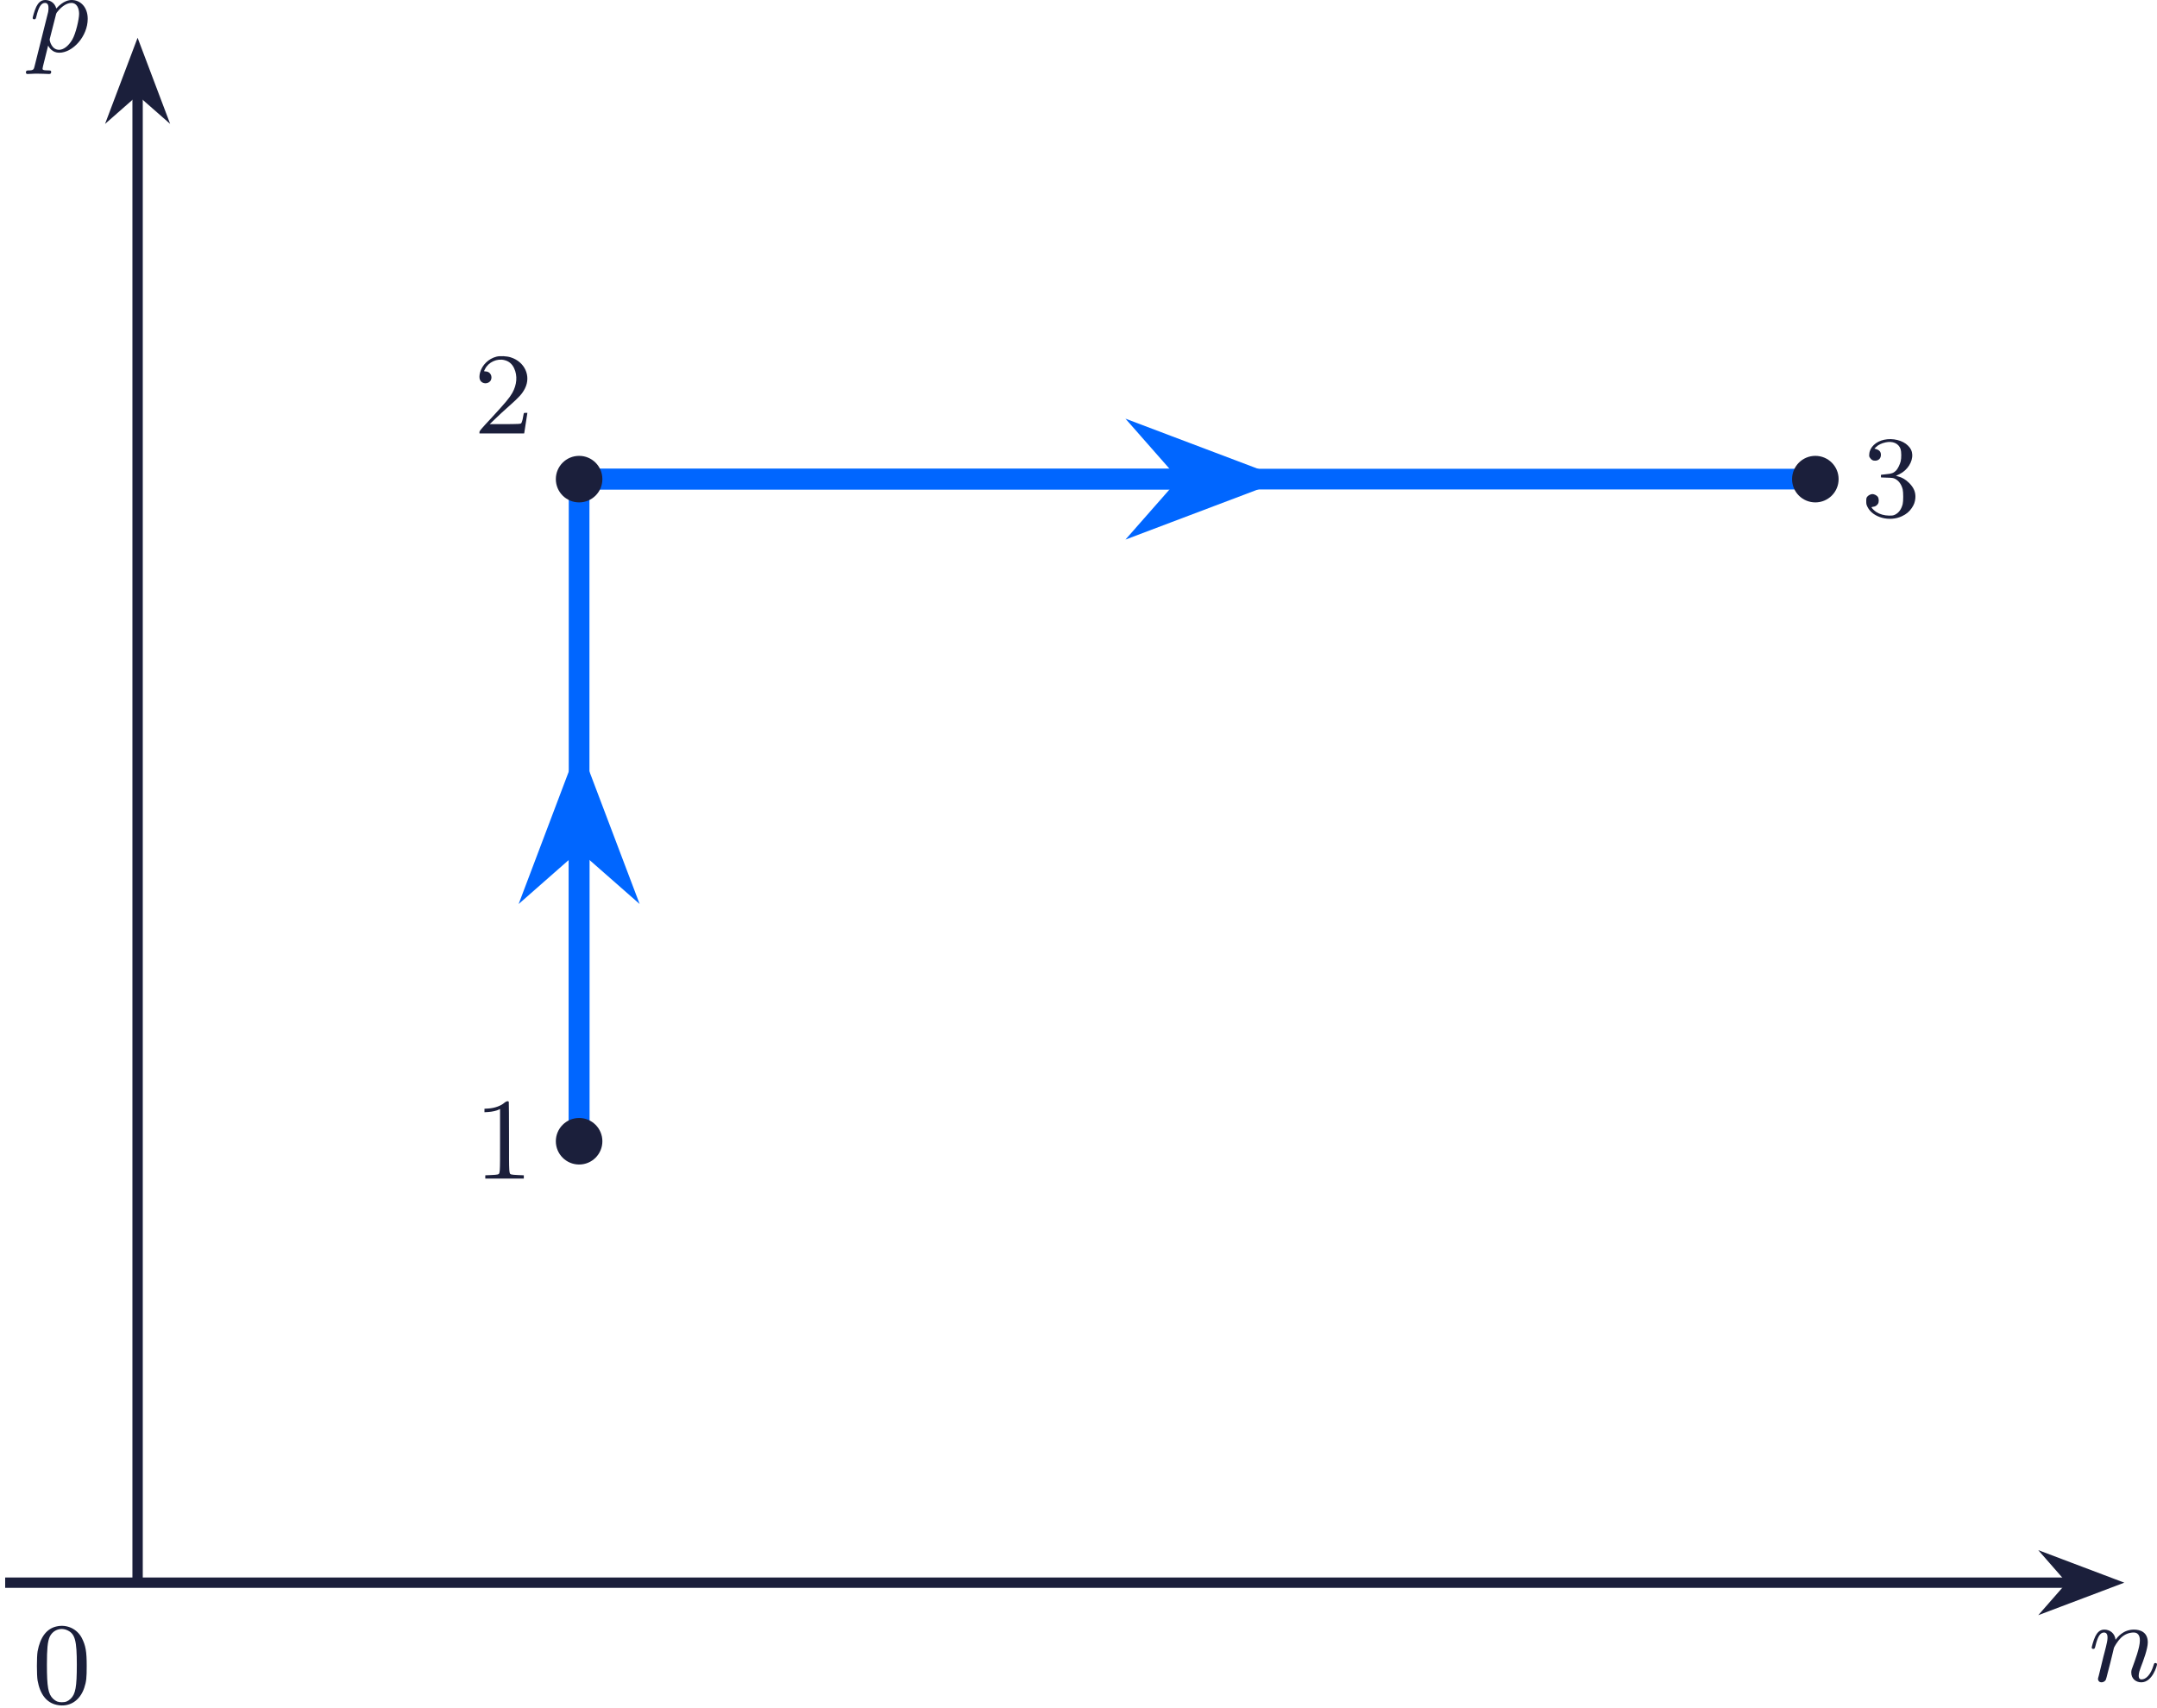
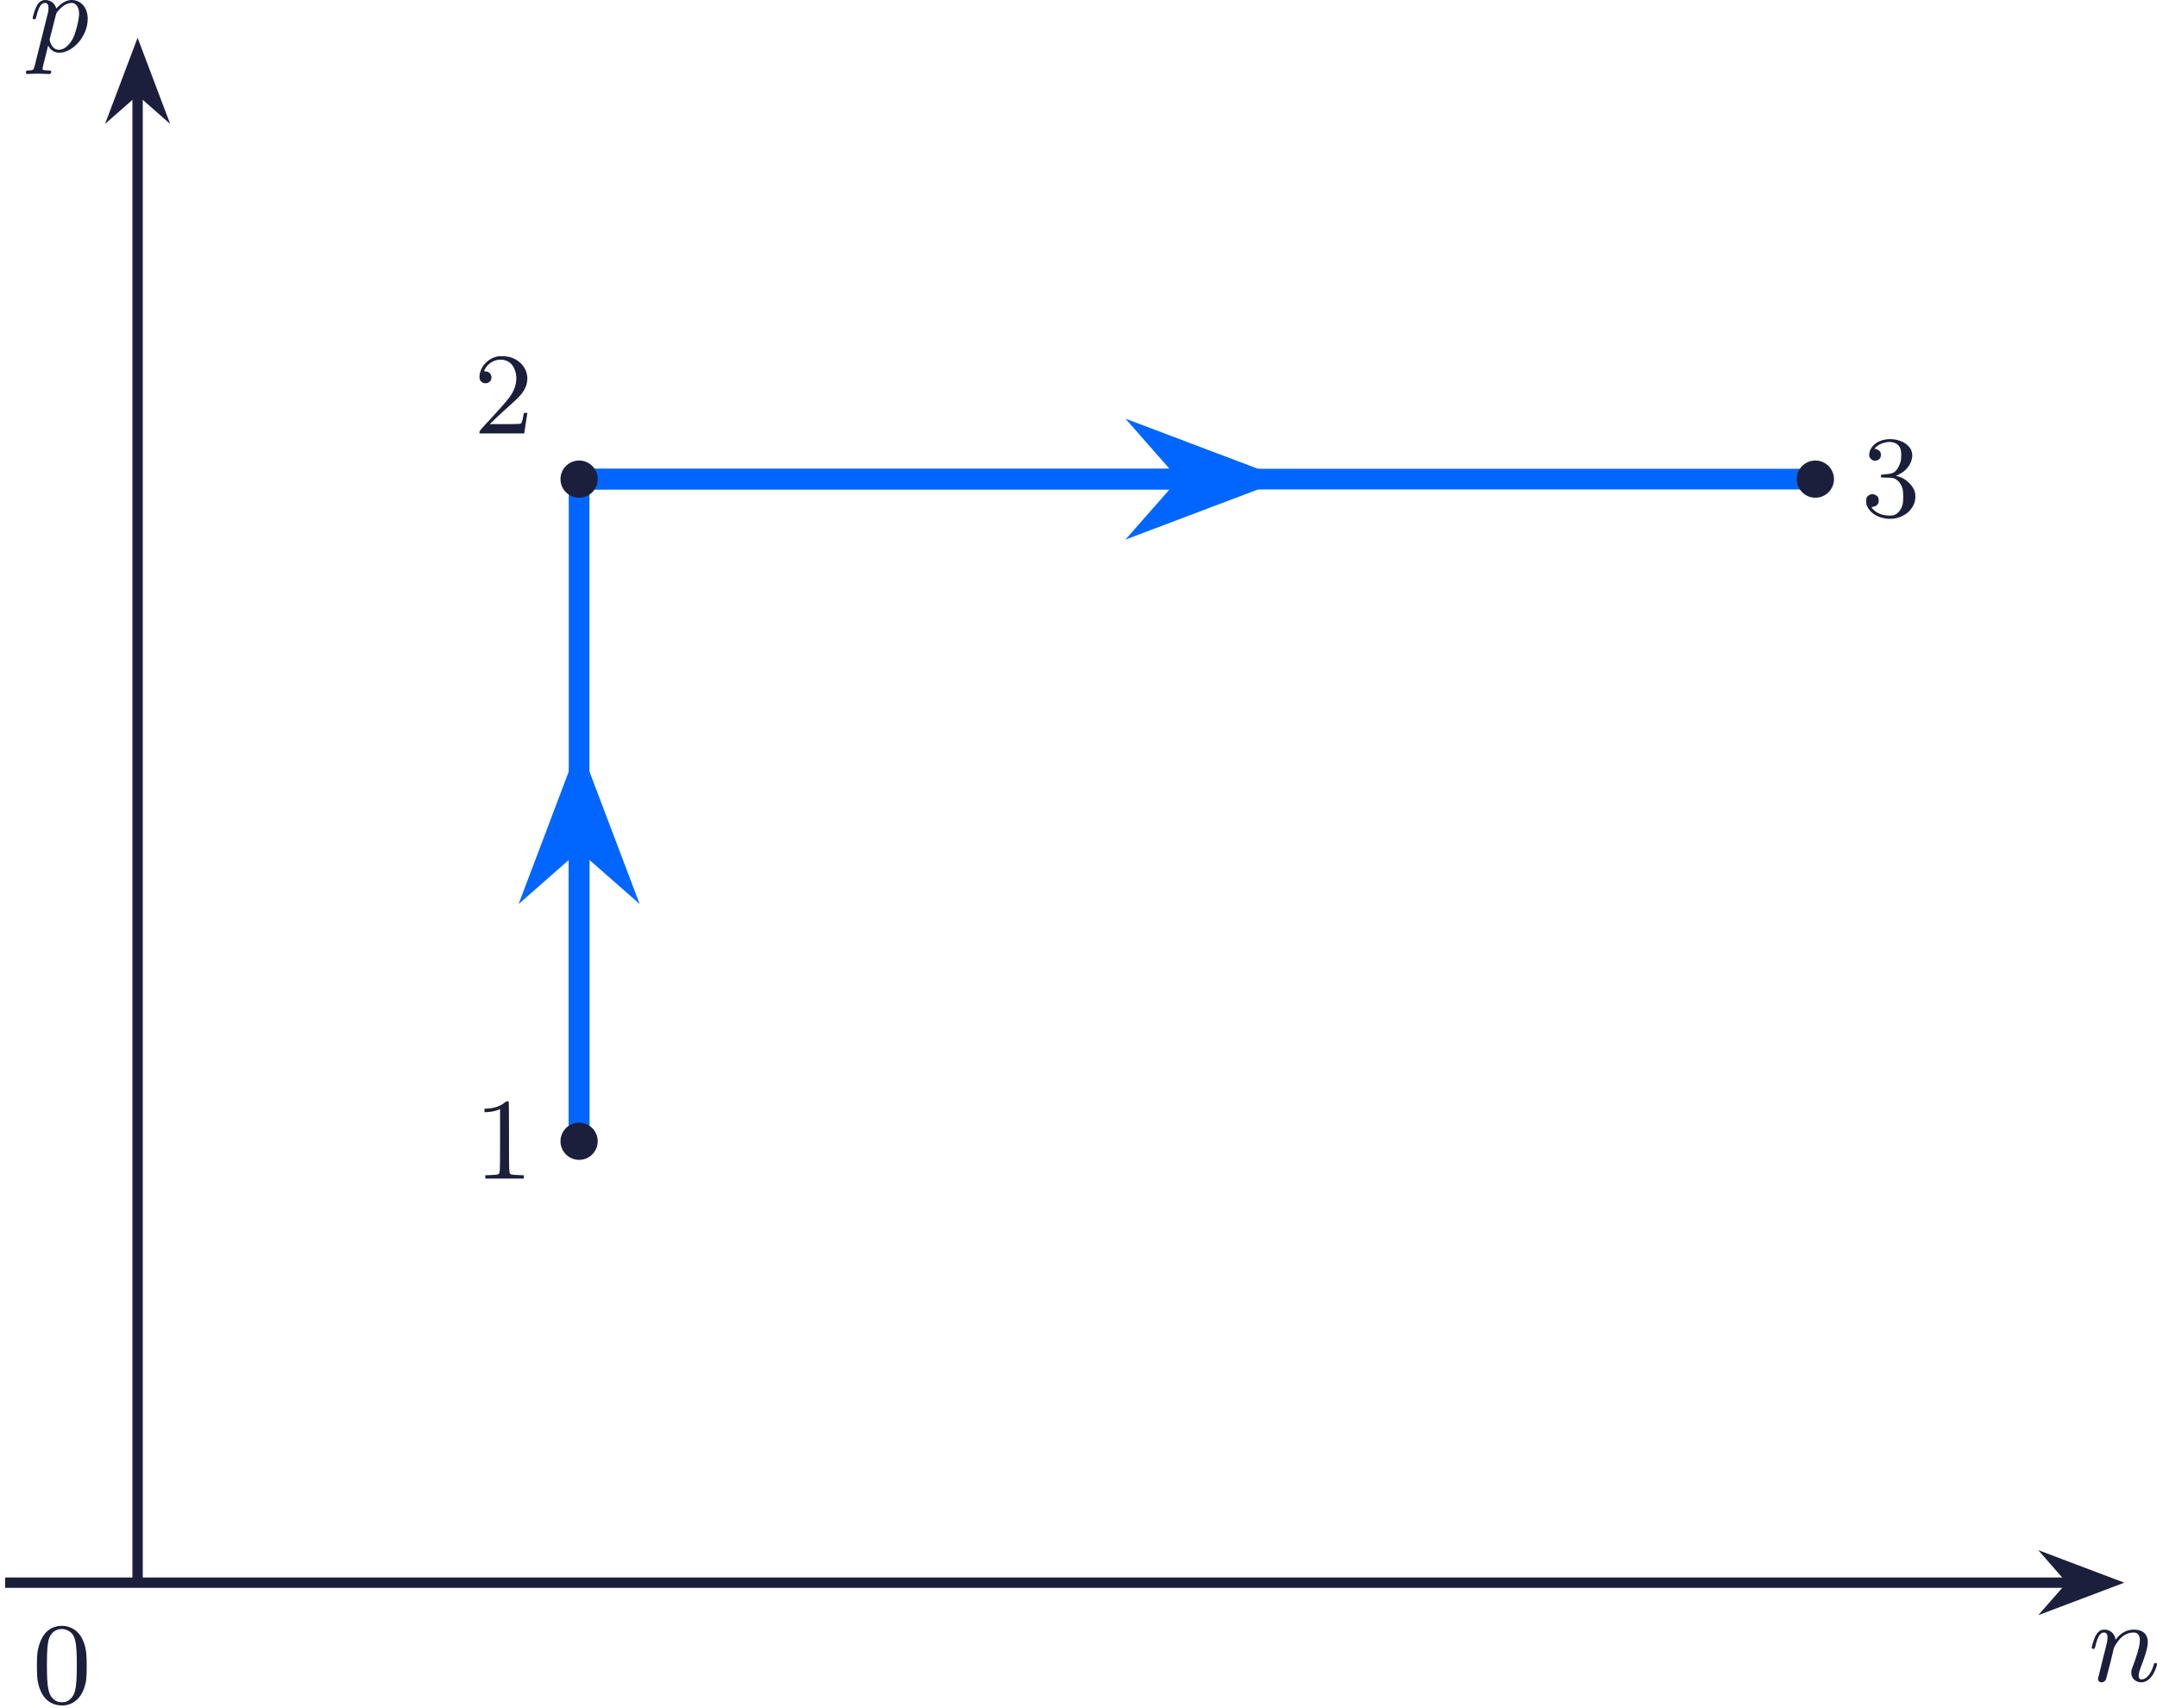
<svg xmlns="http://www.w3.org/2000/svg" xmlns:xlink="http://www.w3.org/1999/xlink" version="1.1" width="216.04pt" height="171.051pt" viewBox="-68.945 -66.792 166.185 131.577">
  <defs>
    <path id="g1-48" d="M1.901-5.918C1.121-5.756 .619-5.084 .421-3.99C.35-3.569 .35-2.17 .421-1.748C.61-.672 1.121-.027 1.91 .134C2.86 .332 3.676-.17 4.017-1.184C4.178-1.668 4.205-1.955 4.205-2.878C4.205-3.981 4.125-4.438 3.829-5.021C3.461-5.73 2.681-6.088 1.901-5.918ZM2.744-5.604C3.309-5.326 3.443-4.815 3.443-2.968C3.443-1.255 3.344-.699 2.968-.341C2.744-.134 2.582-.072 2.286-.072C2-.072 1.838-.134 1.614-.341C1.237-.699 1.139-1.255 1.139-2.968C1.139-4.178 1.193-4.743 1.345-5.093C1.587-5.64 2.206-5.873 2.744-5.604Z" />
    <path id="g1-49" d="M2.376-5.855C2.107-5.613 1.614-5.434 1.13-5.407L.834-5.389V-5.254V-5.12L1.13-5.138C1.417-5.156 1.784-5.236 1.946-5.326L2.035-5.371V-2.95C2.035-.287 2.044-.395 1.847-.323C1.793-.305 1.56-.287 1.327-.278L.897-.26V-.134V-.009H2.376H3.865V-.134V-.26L3.434-.278C3.201-.287 2.968-.305 2.914-.323C2.717-.395 2.726-.26 2.726-3.201C2.726-4.671 2.717-5.891 2.708-5.918C2.672-6.007 2.511-5.972 2.376-5.855Z" />
    <path id="g1-50" d="M1.757-5.918C1.148-5.765 .646-5.272 .493-4.689C.43-4.456 .43-4.232 .502-4.107C.664-3.784 1.157-3.784 1.327-4.107C1.47-4.411 1.273-4.77 .941-4.779C.87-4.779 .807-4.788 .807-4.806C.807-4.815 .834-4.896 .879-4.967C1.148-5.505 1.811-5.801 2.385-5.649C2.717-5.568 2.968-5.353 3.12-5.021C3.389-4.447 3.335-3.757 2.977-3.12C2.771-2.753 2.448-2.367 1.399-1.228C.529-.296 .448-.197 .448-.099V0H2.17H3.891L3.909-.09C3.918-.143 3.963-.457 4.017-.789C4.062-1.121 4.116-1.435 4.125-1.488L4.142-1.587H3.999C3.873-1.587 3.865-1.587 3.847-1.47C3.802-1.175 3.748-.959 3.703-.861C3.658-.753 3.658-.753 3.425-.735C3.3-.726 2.753-.717 2.215-.717H1.237L1.695-1.157C1.937-1.39 2.394-1.82 2.708-2.089C3.524-2.815 3.739-3.049 3.954-3.47C4.438-4.429 3.936-5.523 2.86-5.864C2.555-5.963 2.026-5.99 1.757-5.918Z" />
    <path id="g1-51" d="M1.784-5.918C1.139-5.783 .672-5.335 .637-4.824C.619-4.654 .628-4.618 .69-4.528C.807-4.358 .906-4.304 1.085-4.304C1.354-4.304 1.533-4.483 1.533-4.752C1.533-4.985 1.417-5.12 1.157-5.2L1.031-5.236L1.166-5.362C1.327-5.523 1.587-5.649 1.883-5.712C2.439-5.837 2.896-5.64 3.049-5.2C3.111-5.012 3.12-4.501 3.058-4.259C2.995-4.008 2.833-3.676 2.699-3.542C2.502-3.353 2.367-3.3 1.955-3.264C1.757-3.246 1.587-3.228 1.56-3.219S1.524-3.165 1.533-3.111L1.542-3.013L2.008-2.995C2.412-2.986 2.484-2.968 2.609-2.914C2.905-2.771 3.111-2.484 3.21-2.098C3.264-1.874 3.264-1.175 3.21-.959C3.111-.565 2.914-.287 2.618-.143C2.484-.081 2.43-.072 2.152-.072C1.775-.081 1.462-.17 1.175-.35C1.022-.448 .807-.664 .807-.717C.807-.726 .87-.744 .941-.753C1.094-.771 1.201-.834 1.3-.968C1.39-1.094 1.39-1.381 1.291-1.524C1.21-1.632 1.013-1.731 .879-1.731S.556-1.632 .475-1.524C.412-1.435 .403-1.39 .403-1.175C.403-.968 .412-.915 .502-.735C.906 .081 2.206 .43 3.156-.027C3.488-.179 3.73-.386 3.909-.655C4.089-.915 4.16-1.13 4.187-1.417C4.223-1.865 4.071-2.224 3.703-2.591C3.443-2.851 3.165-3.013 2.851-3.093L2.69-3.138L2.959-3.264C3.578-3.569 3.99-4.214 3.945-4.797C3.927-5.057 3.838-5.245 3.622-5.461C3.219-5.873 2.448-6.061 1.784-5.918Z" />
    <path id="g0-110" d="M1.695-1.408C1.793-1.829 1.964-2.484 1.973-2.555C1.991-2.609 2.215-3.04 2.537-3.353C2.798-3.596 3.138-3.739 3.488-3.739C3.972-3.739 3.972-3.264 3.972-3.111C3.972-2.564 3.551-1.47 3.452-1.193C3.344-.915 3.309-.825 3.309-.655C3.309-.17 3.676 .099 4.08 .099C4.94 .099 5.29-1.184 5.29-1.282C5.29-1.327 5.263-1.39 5.174-1.39C5.075-1.39 5.066-1.345 5.03-1.228C4.806-.466 4.429-.126 4.107-.126C4.044-.126 3.882-.126 3.882-.412C3.882-.637 3.972-.87 4.044-1.067C4.223-1.524 4.582-2.475 4.582-2.977C4.582-3.775 3.99-3.963 3.515-3.963C2.681-3.963 2.242-3.371 2.098-3.183C2.044-3.667 1.677-3.963 1.228-3.963C.852-3.963 .664-3.685 .538-3.443C.386-3.129 .26-2.618 .26-2.582C.26-2.502 .323-2.475 .386-2.475C.484-2.475 .502-2.52 .547-2.699C.717-3.407 .906-3.739 1.21-3.739C1.479-3.739 1.479-3.452 1.479-3.318C1.479-3.129 1.408-2.851 1.354-2.618C1.291-2.385 1.201-2 1.166-1.892L.807-.421C.744-.206 .744-.188 .744-.161C.744-.045 .825 .099 1.022 .099C1.148 .099 1.282 .018 1.345-.09C1.372-.143 1.444-.43 1.488-.61L1.695-1.408Z" />
    <path id="g0-112" d="M.412 1.121C.35 1.381 .332 1.462-.054 1.462C-.152 1.462-.26 1.462-.26 1.623C-.26 1.659-.242 1.739-.143 1.739L.242 1.722C.296 1.713 .502 1.713 .628 1.713C.78 1.713 .933 1.722 1.085 1.722C1.228 1.722 1.381 1.739 1.515 1.739C1.569 1.739 1.686 1.739 1.686 1.578C1.686 1.462 1.596 1.462 1.444 1.462C1.022 1.462 1.022 1.399 1.022 1.318C1.022 1.264 1.085 1.022 1.121 .879L1.453-.457C1.542-.269 1.793 .099 2.304 .099C3.353 .099 4.501-1.166 4.501-2.511C4.501-3.425 3.936-3.963 3.264-3.963C3.075-3.963 2.627-3.918 2.08-3.309C1.946-3.811 1.533-3.963 1.228-3.963C.852-3.963 .664-3.685 .538-3.443C.386-3.129 .26-2.618 .26-2.582C.26-2.502 .323-2.475 .386-2.475C.484-2.475 .502-2.52 .547-2.699C.717-3.407 .906-3.739 1.21-3.739C1.479-3.739 1.479-3.452 1.479-3.318C1.479-3.246 1.47-3.111 1.453-3.04L.412 1.121ZM2.035-2.762C2.08-2.941 2.08-2.959 2.197-3.093C2.439-3.398 2.842-3.739 3.246-3.739C3.667-3.739 3.838-3.318 3.838-2.896C3.838-2.493 3.587-1.381 3.309-.906C3.004-.395 2.627-.126 2.295-.126C1.713-.126 1.569-.834 1.569-.897C1.569-.95 1.587-.995 1.596-1.04L2.035-2.762Z" />
  </defs>
  <g id="page1">
    <path d="M-58.344 55.168V-59.777" stroke="#1b1f3b" fill="none" stroke-width=".797" stroke-miterlimit="10" />
    <path d="M-58.344-62.754L-59.914-58.598L-58.344-59.977L-56.773-58.598Z" fill="#1b1f3b" />
    <path d="M-58.344-62.754L-59.914-58.598L-58.344-59.977L-56.773-58.598Z" stroke="#1b1f3b" fill="none" stroke-width=".797" stroke-miterlimit="10" />
    <g fill="#1b1f3b" transform="matrix(1 0 0 1 -8.3443 -117.9977)">
      <use x="-58.344" y="55.169" xlink:href="#g0-112" />
    </g>
    <path d="M-68.547 55.168H90.618" stroke="#1b1f3b" fill="none" stroke-width=".797" stroke-miterlimit="10" />
    <path d="M93.594 55.168L89.441 53.598L90.816 55.168L89.441 56.738Z" fill="#1b1f3b" />
    <path d="M93.594 55.168L89.441 53.598L90.816 55.168L89.441 56.738Z" stroke="#1b1f3b" fill="none" stroke-width=".797" stroke-miterlimit="10" />
    <g fill="#1b1f3b" transform="matrix(1 0 0 1 150.2928 7.5788)">
      <use x="-58.344" y="55.169" xlink:href="#g0-110" />
    </g>
    <g fill="#1b1f3b" transform="matrix(1 0 0 1 -8.1256 9.2849)">
      <use x="-58.344" y="55.169" xlink:href="#g1-48" />
    </g>
    <path d="M-24.328 21.152V-29.871H70.918" stroke="#06f" fill="none" stroke-width="1.594" stroke-miterlimit="10" />
    <path d="M-24.328 21.152V-1.887" stroke="#06f" fill="none" stroke-width="1.594" stroke-miterlimit="10" />
    <path d="M-24.328-7.191L-27.109 .16L-24.328-2.285L-21.543 .16Z" fill="#06f" />
    <path d="M-24.328-7.191L-27.109 .16L-24.328-2.285L-21.543 .16Z" stroke="#06f" fill="none" stroke-width="1.594" stroke-miterlimit="10" />
    <path d="M-24.328-29.871H22.523" stroke="#06f" fill="none" stroke-width="1.594" stroke-miterlimit="10" />
    <path d="M27.828-29.871L20.477-32.652L22.922-29.871L20.477-27.09Z" fill="#06f" />
    <path d="M27.828-29.871L20.477-32.652L22.922-29.871L20.477-27.09Z" stroke="#06f" fill="none" stroke-width="1.594" stroke-miterlimit="10" />
-     <path d="M-22.535 21.152C-22.535 20.164-23.336 19.359-24.328 19.359C-25.316 19.359-26.121 20.164-26.121 21.152C-26.121 22.145-25.316 22.945-24.328 22.945C-23.336 22.945-22.535 22.145-22.535 21.152Z" fill="#1b1f3b" />
+     <path d="M-22.895 21.152C-22.895 20.359-23.535 19.719-24.328 19.719C-25.121 19.719-25.762 20.359-25.762 21.152C-25.762 21.945-25.121 22.586-24.328 22.586C-23.535 22.586-22.895 21.945-22.895 21.152Z" fill="#1b1f3b" />
    <g fill="#1b1f3b" transform="matrix(1 0 0 1 25.8904 -31.1331)">
      <use x="-58.344" y="55.169" xlink:href="#g1-49" />
    </g>
-     <path d="M-22.535-29.871C-22.535-30.863-23.336-31.664-24.328-31.664C-25.316-31.664-26.121-30.863-26.121-29.871S-25.316-28.078-24.328-28.078C-23.336-28.078-22.535-28.879-22.535-29.871Z" fill="#1b1f3b" />
+     <path d="M-22.895-29.871C-22.895-30.664-23.535-31.305-24.328-31.305C-25.121-31.305-25.762-30.664-25.762-29.871S-25.121-28.438-24.328-28.438C-23.535-28.438-22.895-29.078-22.895-29.871Z" fill="#1b1f3b" />
    <g fill="#1b1f3b" transform="matrix(1 0 0 1 25.8904 -88.5592)">
      <use x="-58.344" y="55.169" xlink:href="#g1-50" />
    </g>
-     <path d="M72.71-29.871C72.71-30.863 71.906-31.664 70.918-31.664C69.925-31.664 69.124-30.863 69.124-29.871S69.925-28.078 70.918-28.078C71.906-28.078 72.71-28.879 72.71-29.871Z" fill="#1b1f3b" />
+     <path d="M72.352-29.871C72.352-30.664 71.71-31.305 70.918-31.305C70.126-31.305 69.484-30.664 69.484-29.871S70.126-28.438 70.918-28.438C71.71-28.438 72.352-29.078 72.352-29.871Z" fill="#1b1f3b" />
    <g fill="#1b1f3b" transform="matrix(1 0 0 1 132.7802 -82.1572)">
      <use x="-58.344" y="55.169" xlink:href="#g1-51" />
    </g>
  </g>
</svg>
